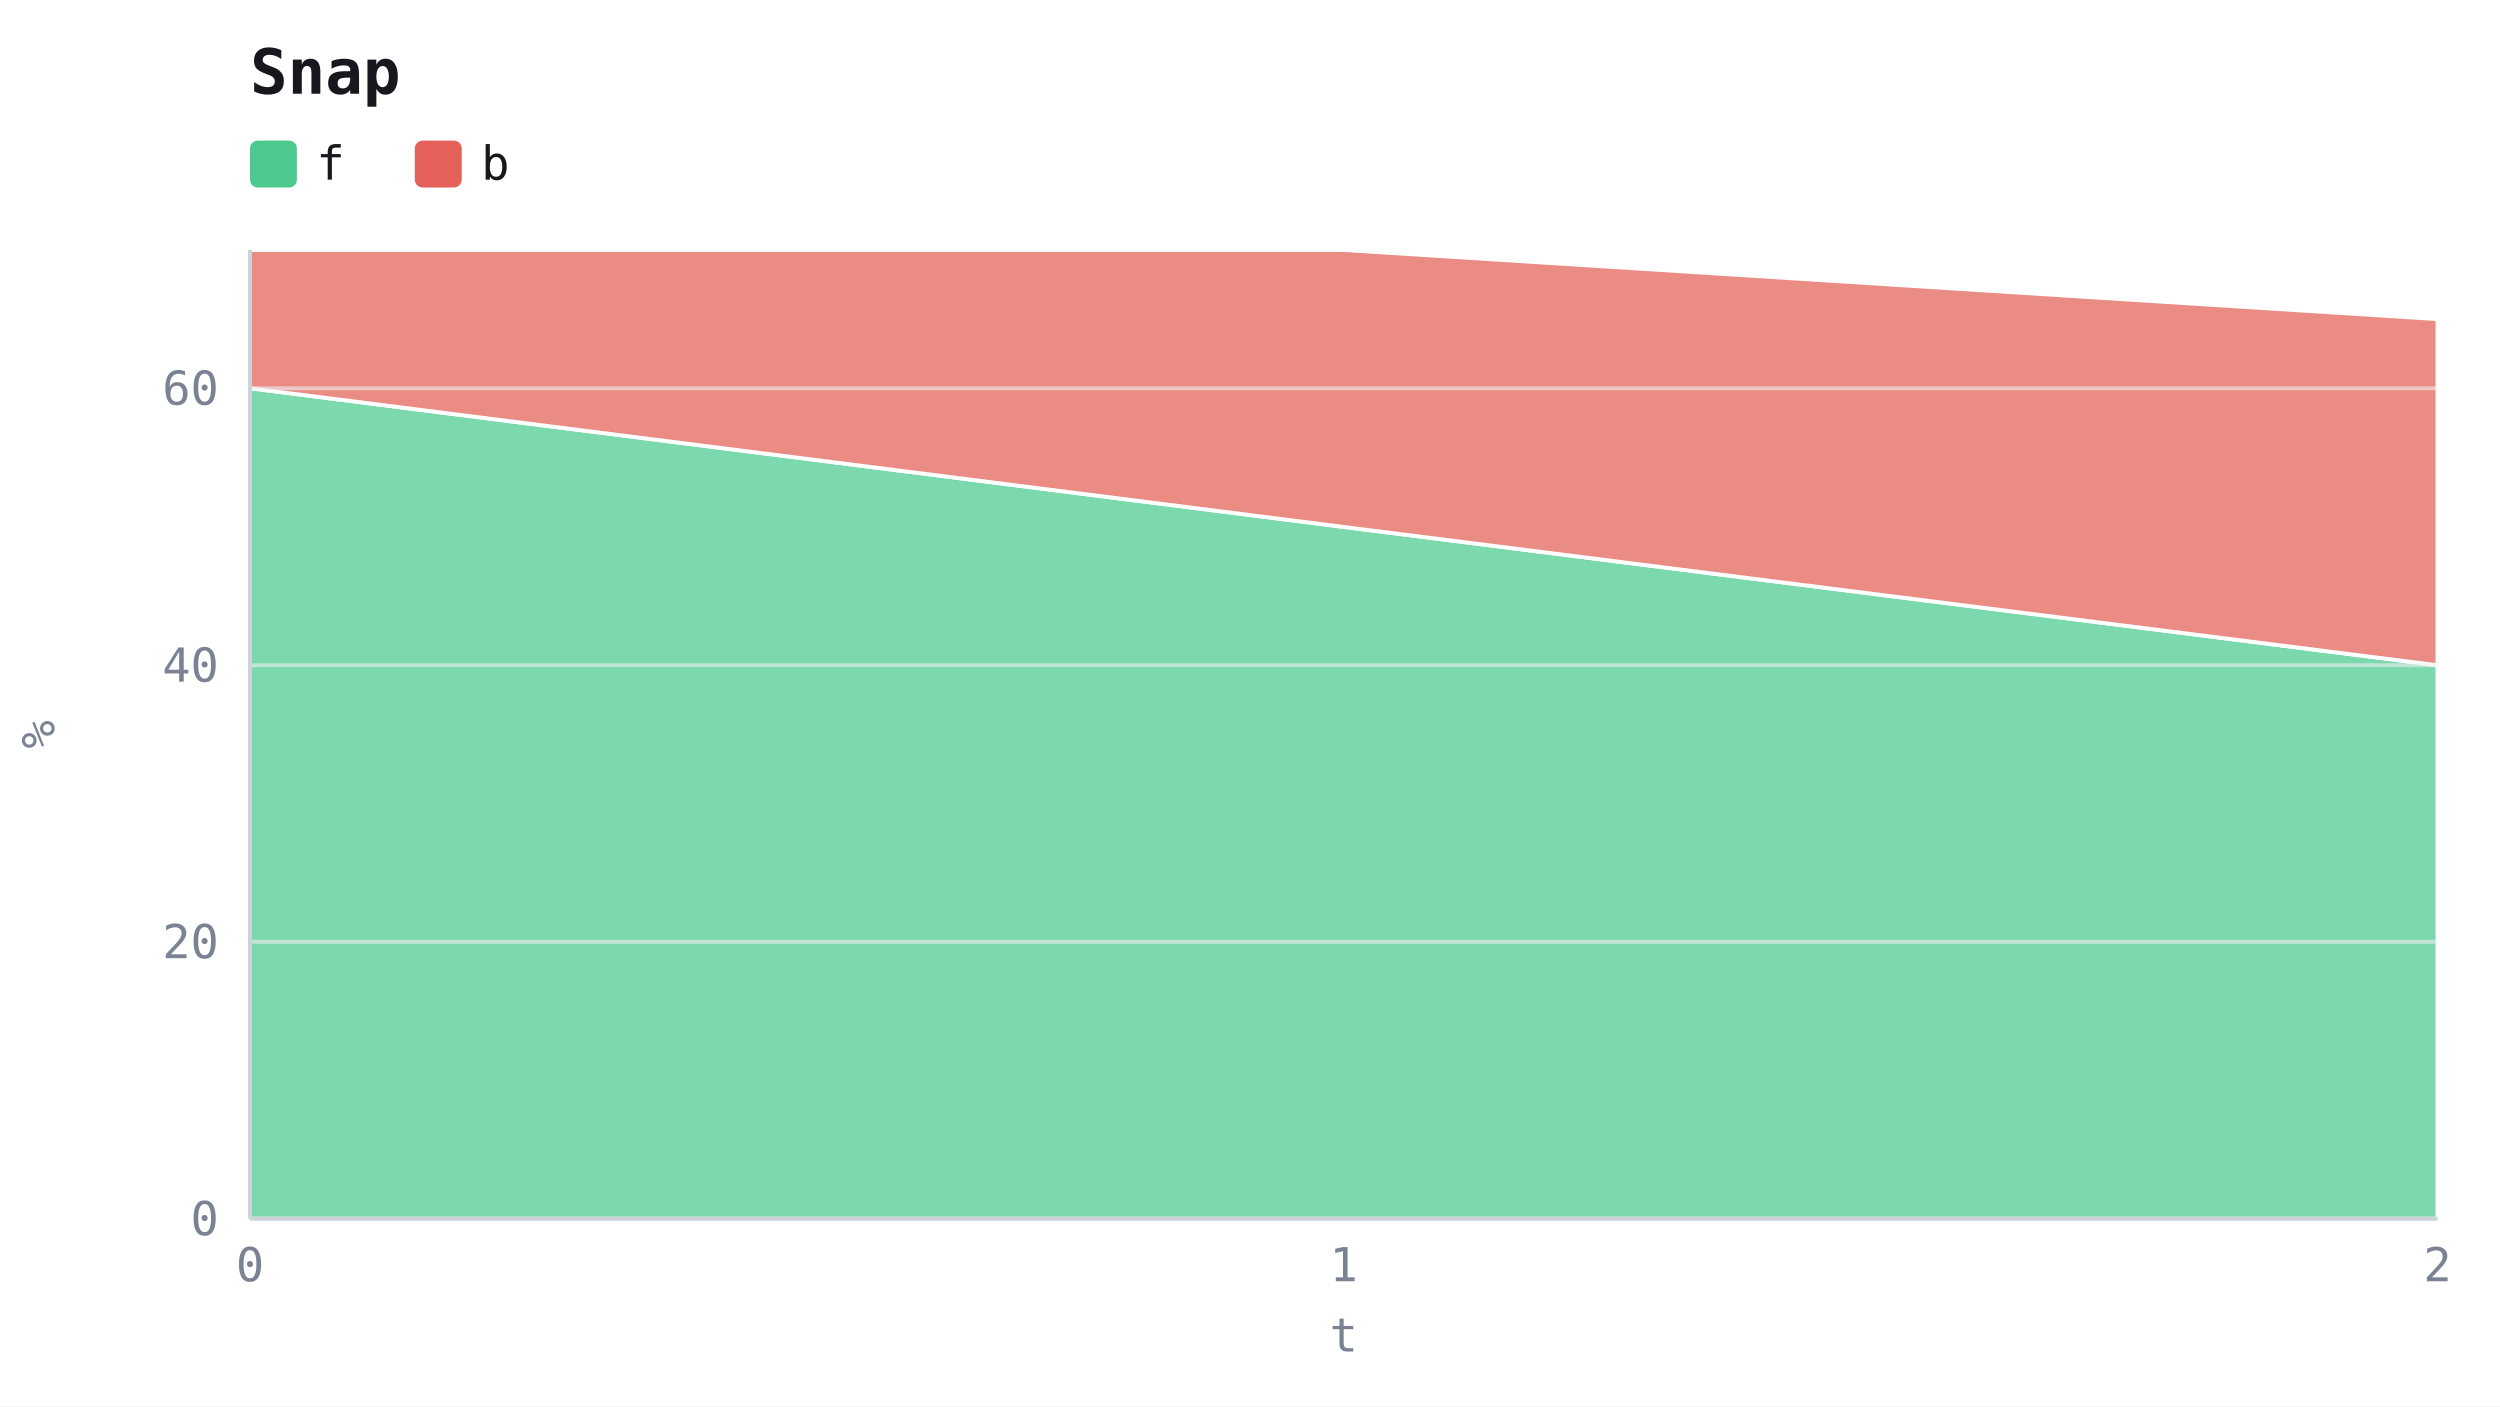
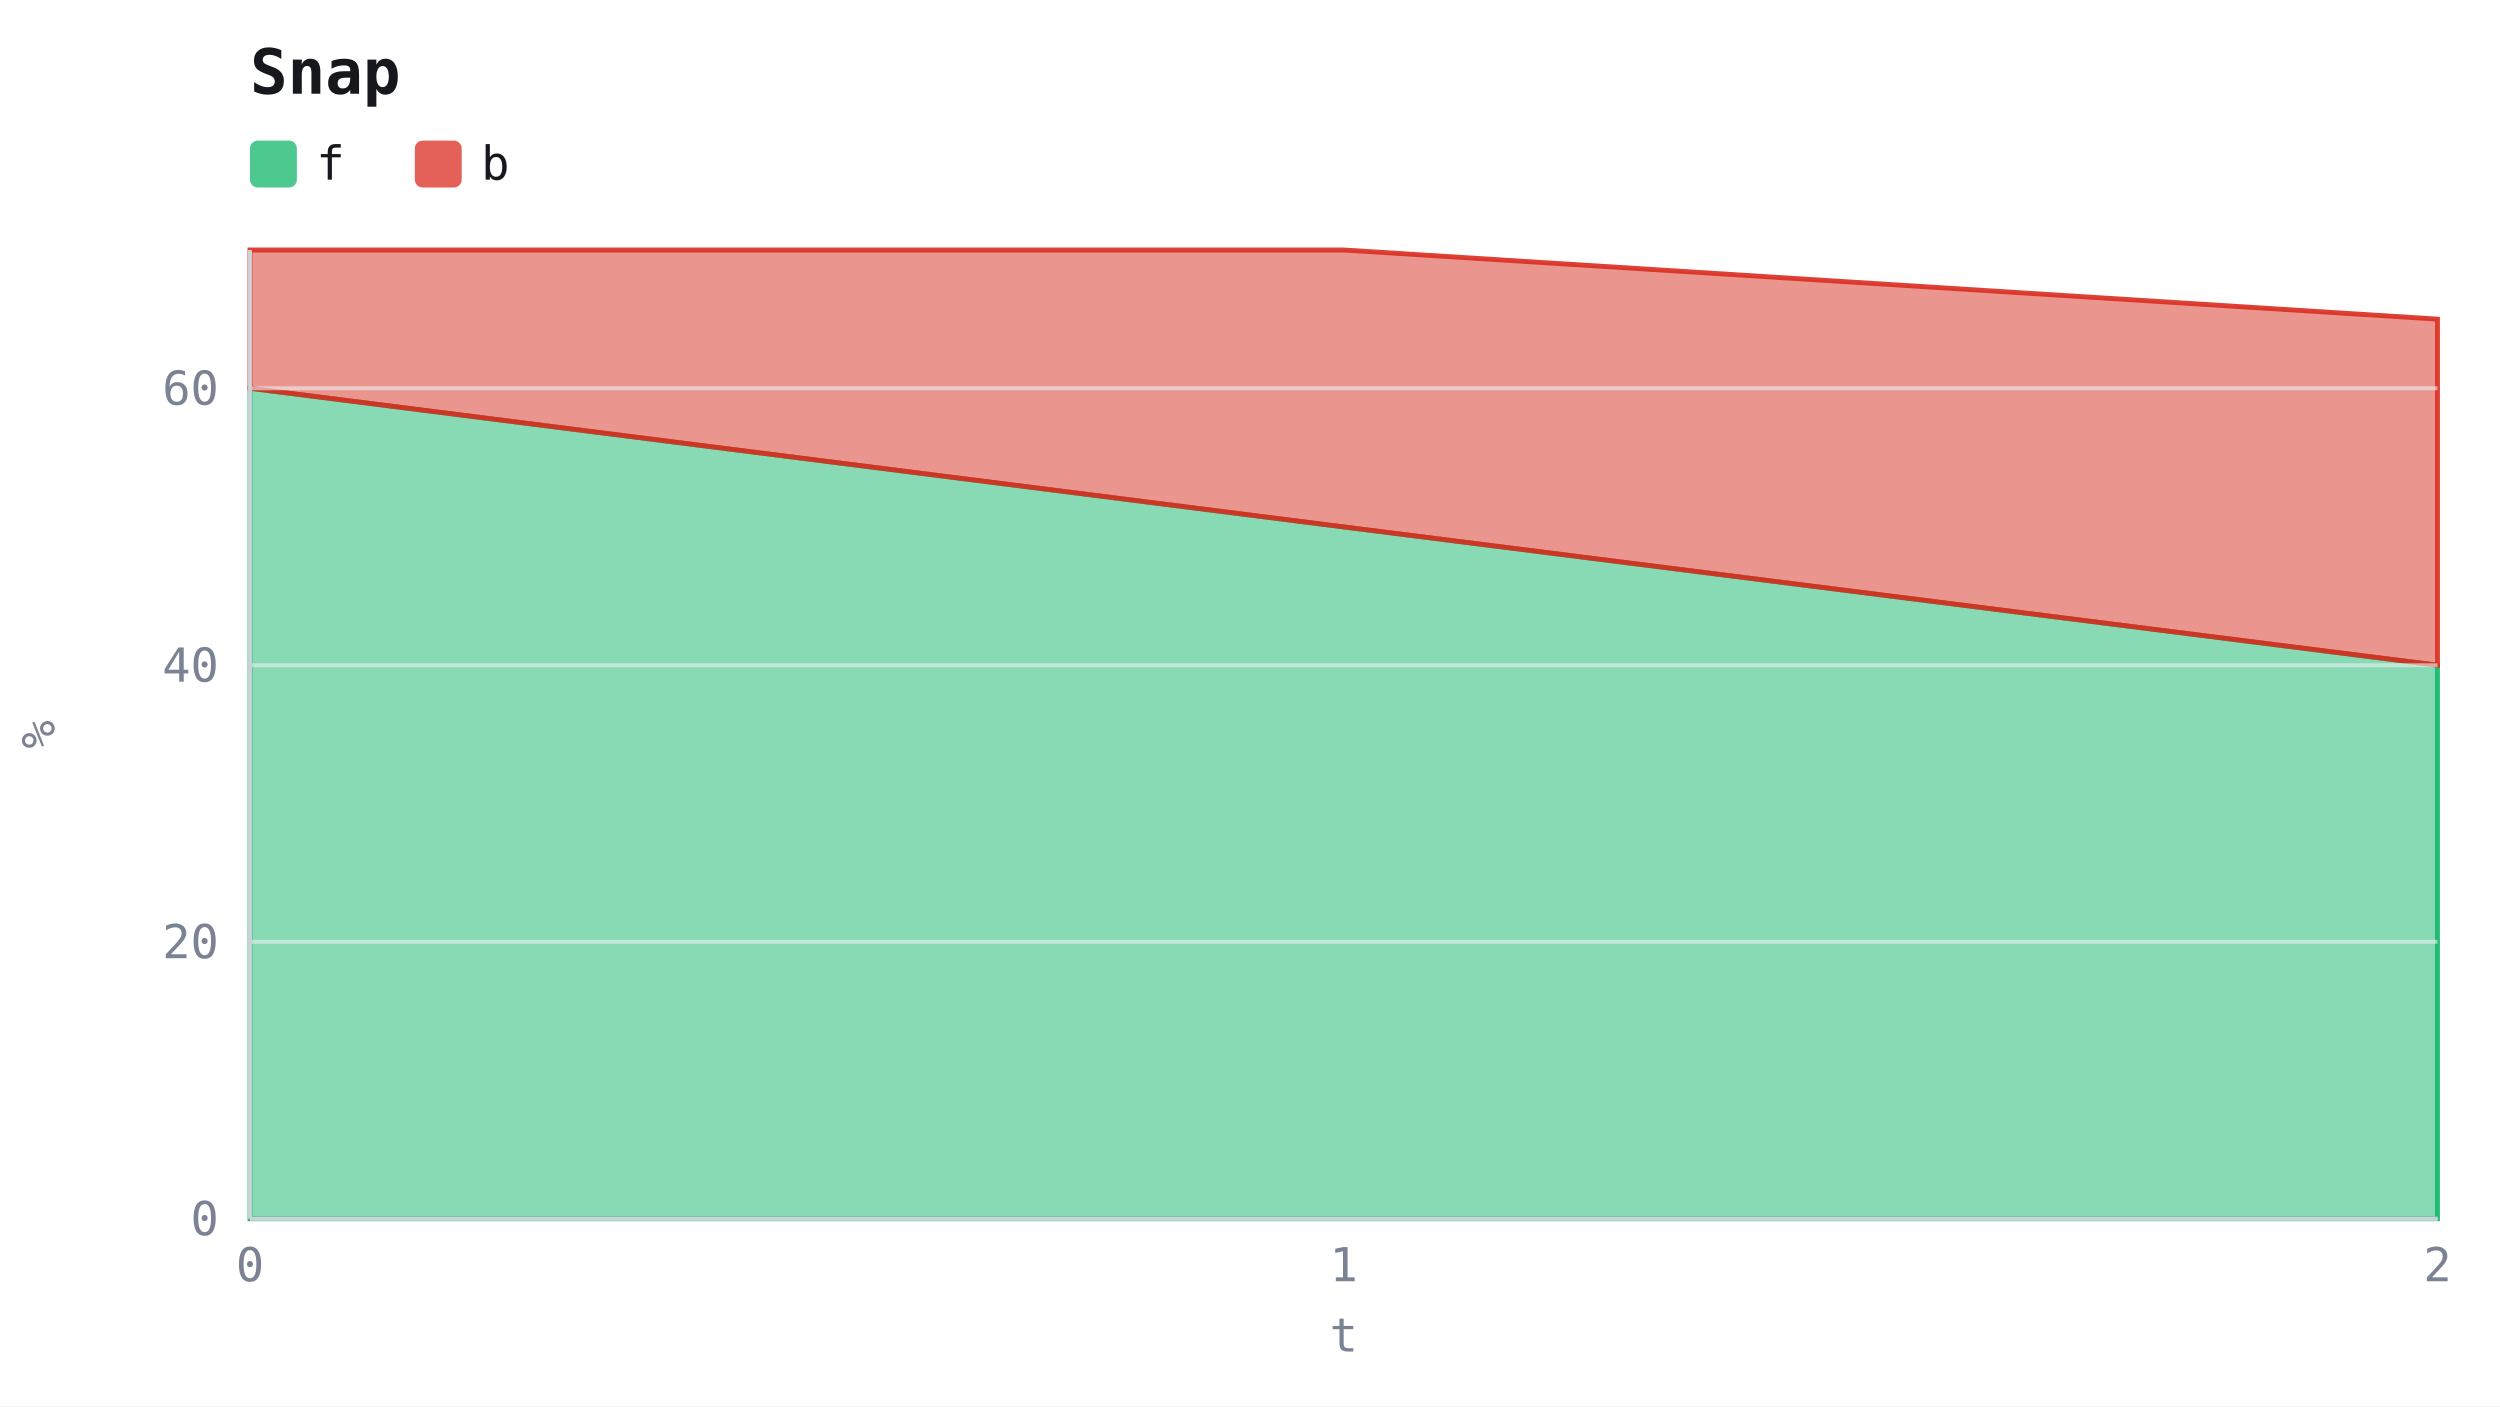
<svg xmlns="http://www.w3.org/2000/svg" viewBox="0 0 640 360" width="640" height="360" font-family="'Spline Sans Mono', ui-monospace, SF Mono, Menlo, Consolas, monospace">
  <rect width="640" height="360" fill="#FFFFFF" />
  <text x="64" y="24" font-size="16" font-weight="600" fill="#16181D">Snap</text>
-   <polygon points="64.0,312.0 344.0,312.0 624.0,312.0 624.0,170.3 344.0,134.9 64.0,99.4" fill="#12B76A" fill-opacity="0.55" stroke="#FFFFFF" stroke-width="1" />
-   <polygon points="64.0,99.4 344.0,134.9 624.0,170.3 624.0,81.7 344.0,64.0 64.0,64.0" fill="#D92D20" fill-opacity="0.55" stroke="#FFFFFF" stroke-width="1" />
+   <polygon points="64.0,312.0 344.0,312.0 624.0,312.0 624.0,170.3 344.0,134.9 64.0,99.4" fill="#12B76A" fill-opacity="0.50" stroke="#12B76A" stroke-width="1.25" stroke-opacity="0.9" />
+   <polygon points="64.0,99.4 344.0,134.9 624.0,170.3 624.0,81.7 344.0,64.0 64.0,64.0" fill="#D92D20" fill-opacity="0.50" stroke="#D92D20" stroke-width="1.25" stroke-opacity="0.9" />
  <line x1="64" y1="312.0" x2="624" y2="312.0" stroke="#EDF0F3" stroke-opacity="0.6" />
  <text x="56" y="312.0" dy="0.35em" font-size="12" fill="#7A8294" text-anchor="end">0</text>
  <line x1="64" y1="241.1" x2="624" y2="241.1" stroke="#EDF0F3" stroke-opacity="0.6" />
  <text x="56" y="241.1" dy="0.35em" font-size="12" fill="#7A8294" text-anchor="end">20</text>
  <line x1="64" y1="170.3" x2="624" y2="170.3" stroke="#EDF0F3" stroke-opacity="0.6" />
  <text x="56" y="170.3" dy="0.35em" font-size="12" fill="#7A8294" text-anchor="end">40</text>
  <line x1="64" y1="99.4" x2="624" y2="99.4" stroke="#EDF0F3" stroke-opacity="0.6" />
  <text x="56" y="99.4" dy="0.35em" font-size="12" fill="#7A8294" text-anchor="end">60</text>
  <text x="64.0" y="328.0" font-size="12" fill="#7A8294" text-anchor="middle">0</text>
  <text x="344.0" y="328.0" font-size="12" fill="#7A8294" text-anchor="middle">1</text>
  <text x="624.0" y="328.0" font-size="12" fill="#7A8294" text-anchor="middle">2</text>
  <text x="344.0" y="346.0" font-size="12" fill="#7A8294" text-anchor="middle">t</text>
  <text x="14" y="188.0" font-size="12" fill="#7A8294" text-anchor="middle" transform="rotate(-90 14 188.0)">%</text>
  <line x1="64" y1="312" x2="624" y2="312" stroke="#CDD2DA" />
  <line x1="64" y1="64" x2="64" y2="312" stroke="#CDD2DA" />
  <rect x="64.0" y="36" width="12" height="12" rx="2" fill="#12B76A" fill-opacity="0.75" />
  <text x="81.0" y="46" font-size="12" fill="#16181D">f</text>
  <rect x="106.2" y="36" width="12" height="12" rx="2" fill="#D92D20" fill-opacity="0.75" />
  <text x="123.2" y="46" font-size="12" fill="#16181D">b</text>
</svg>
